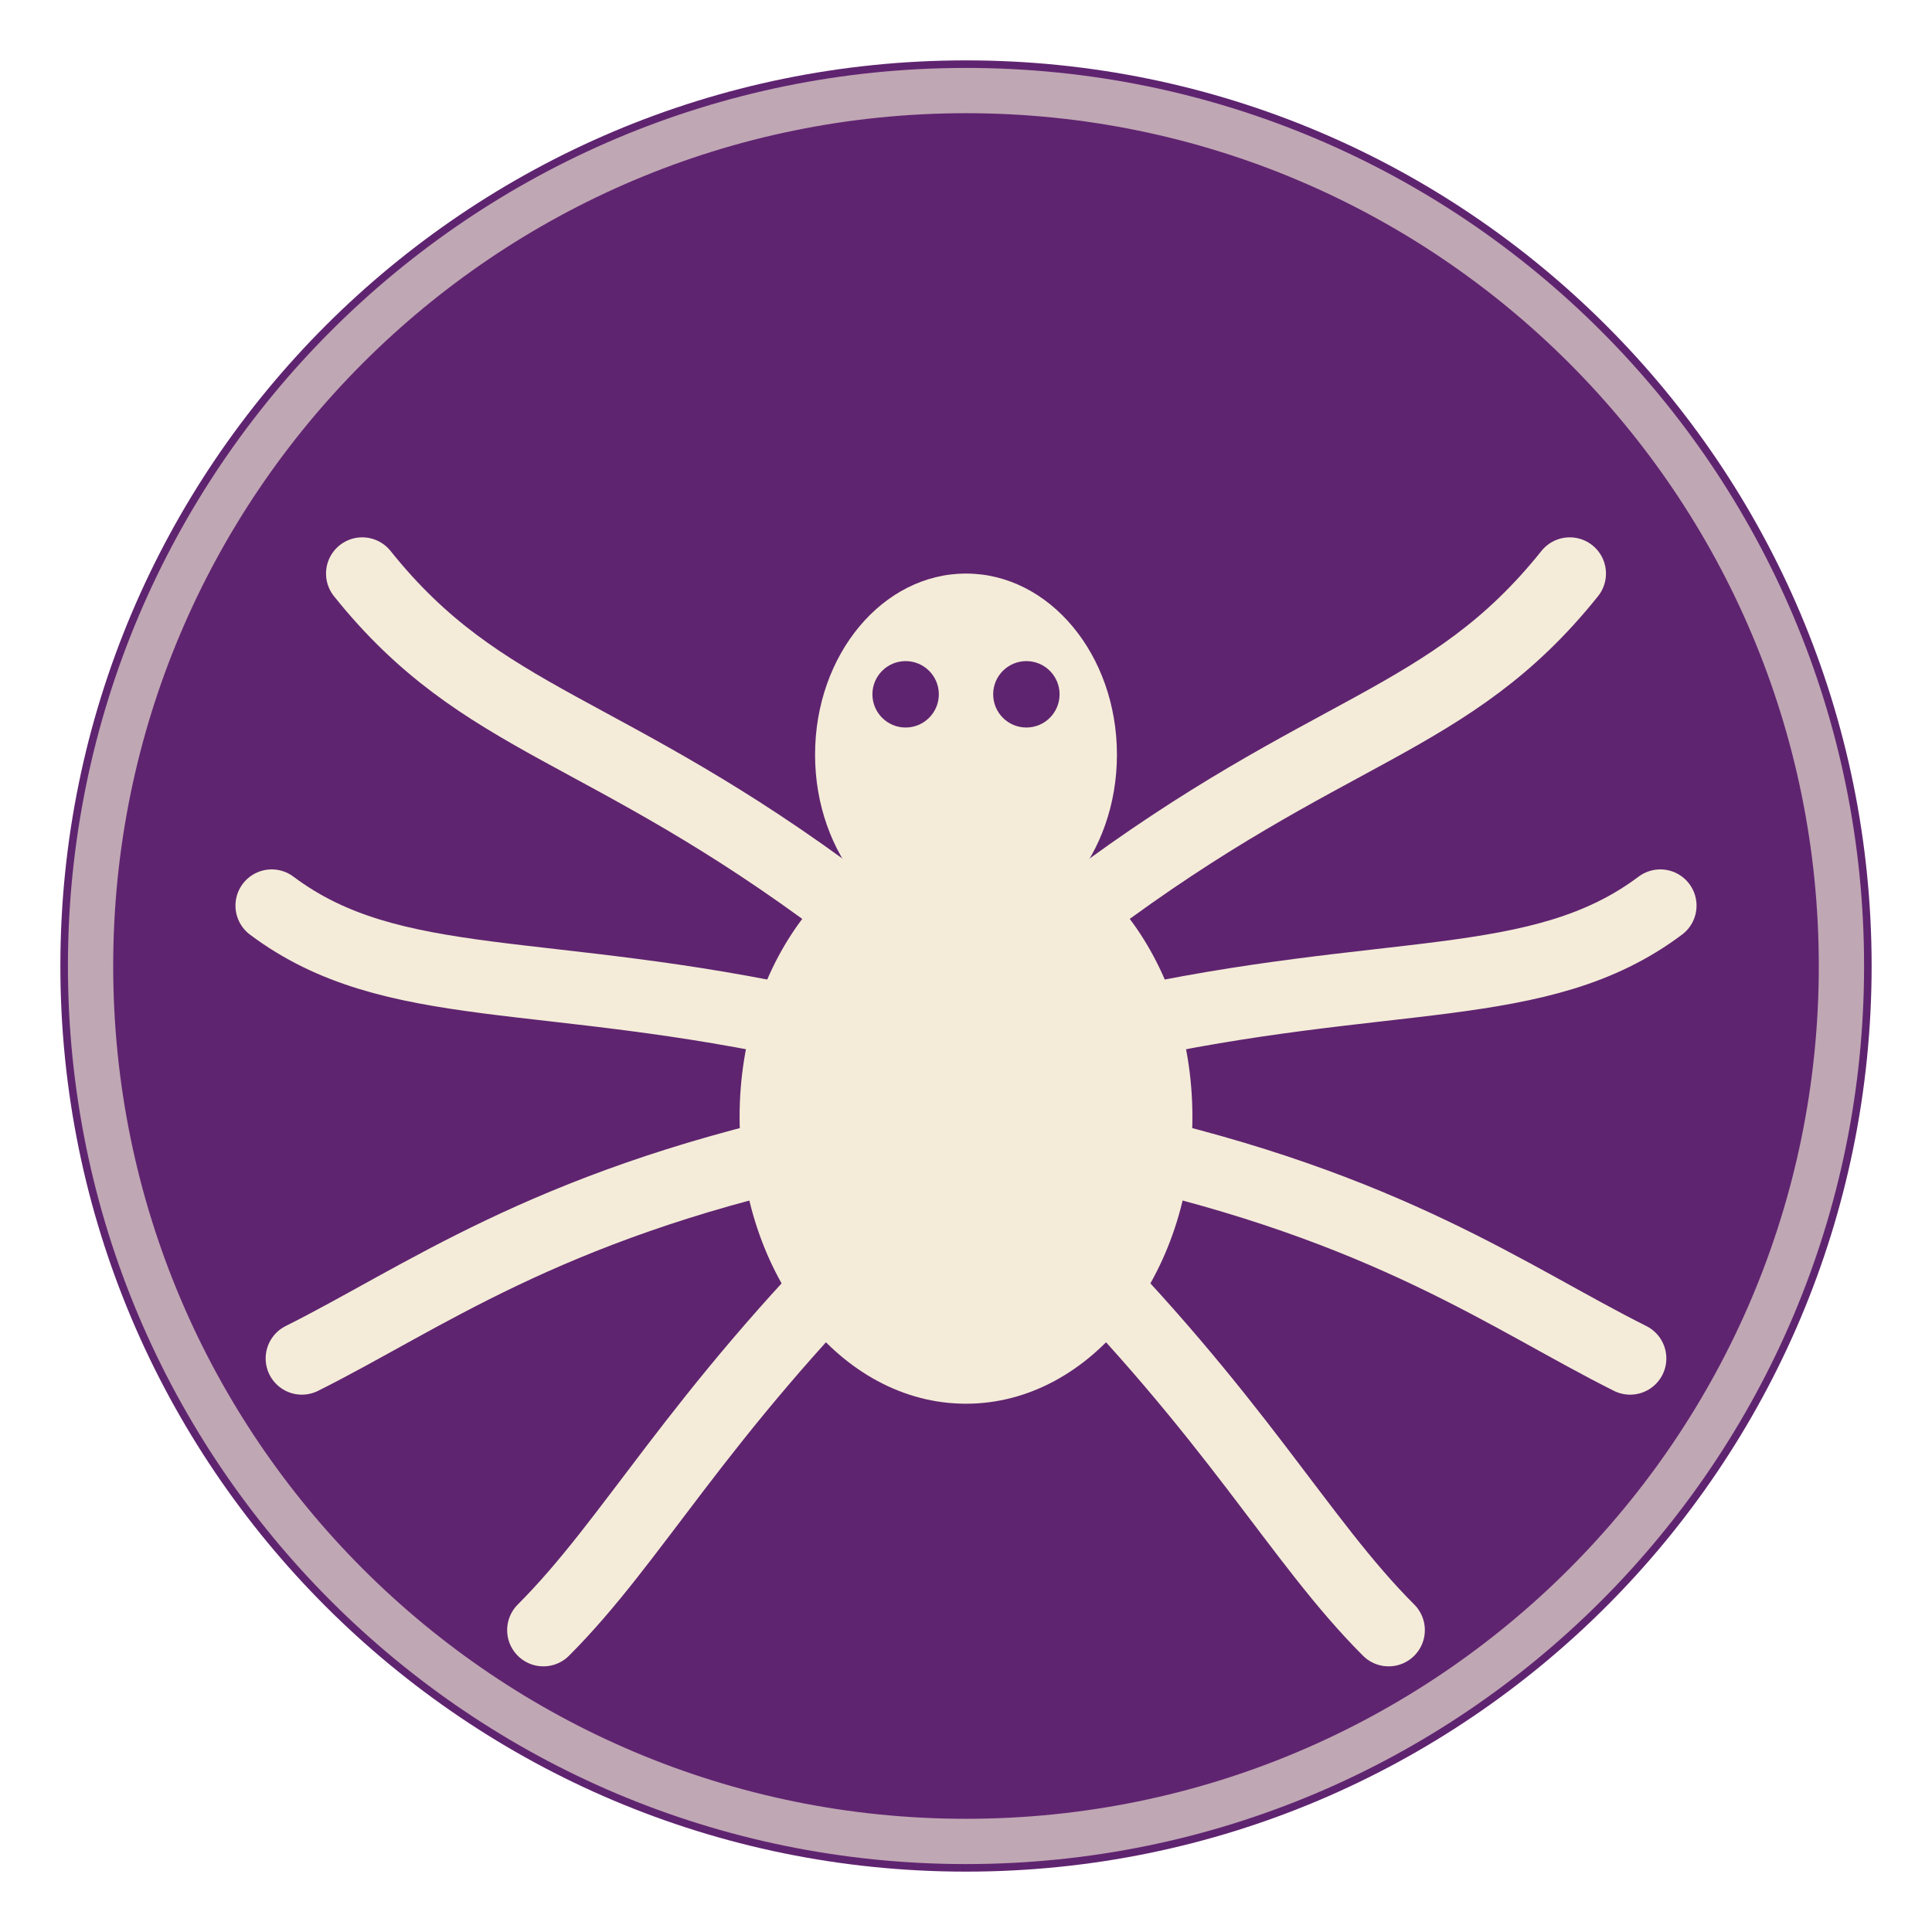
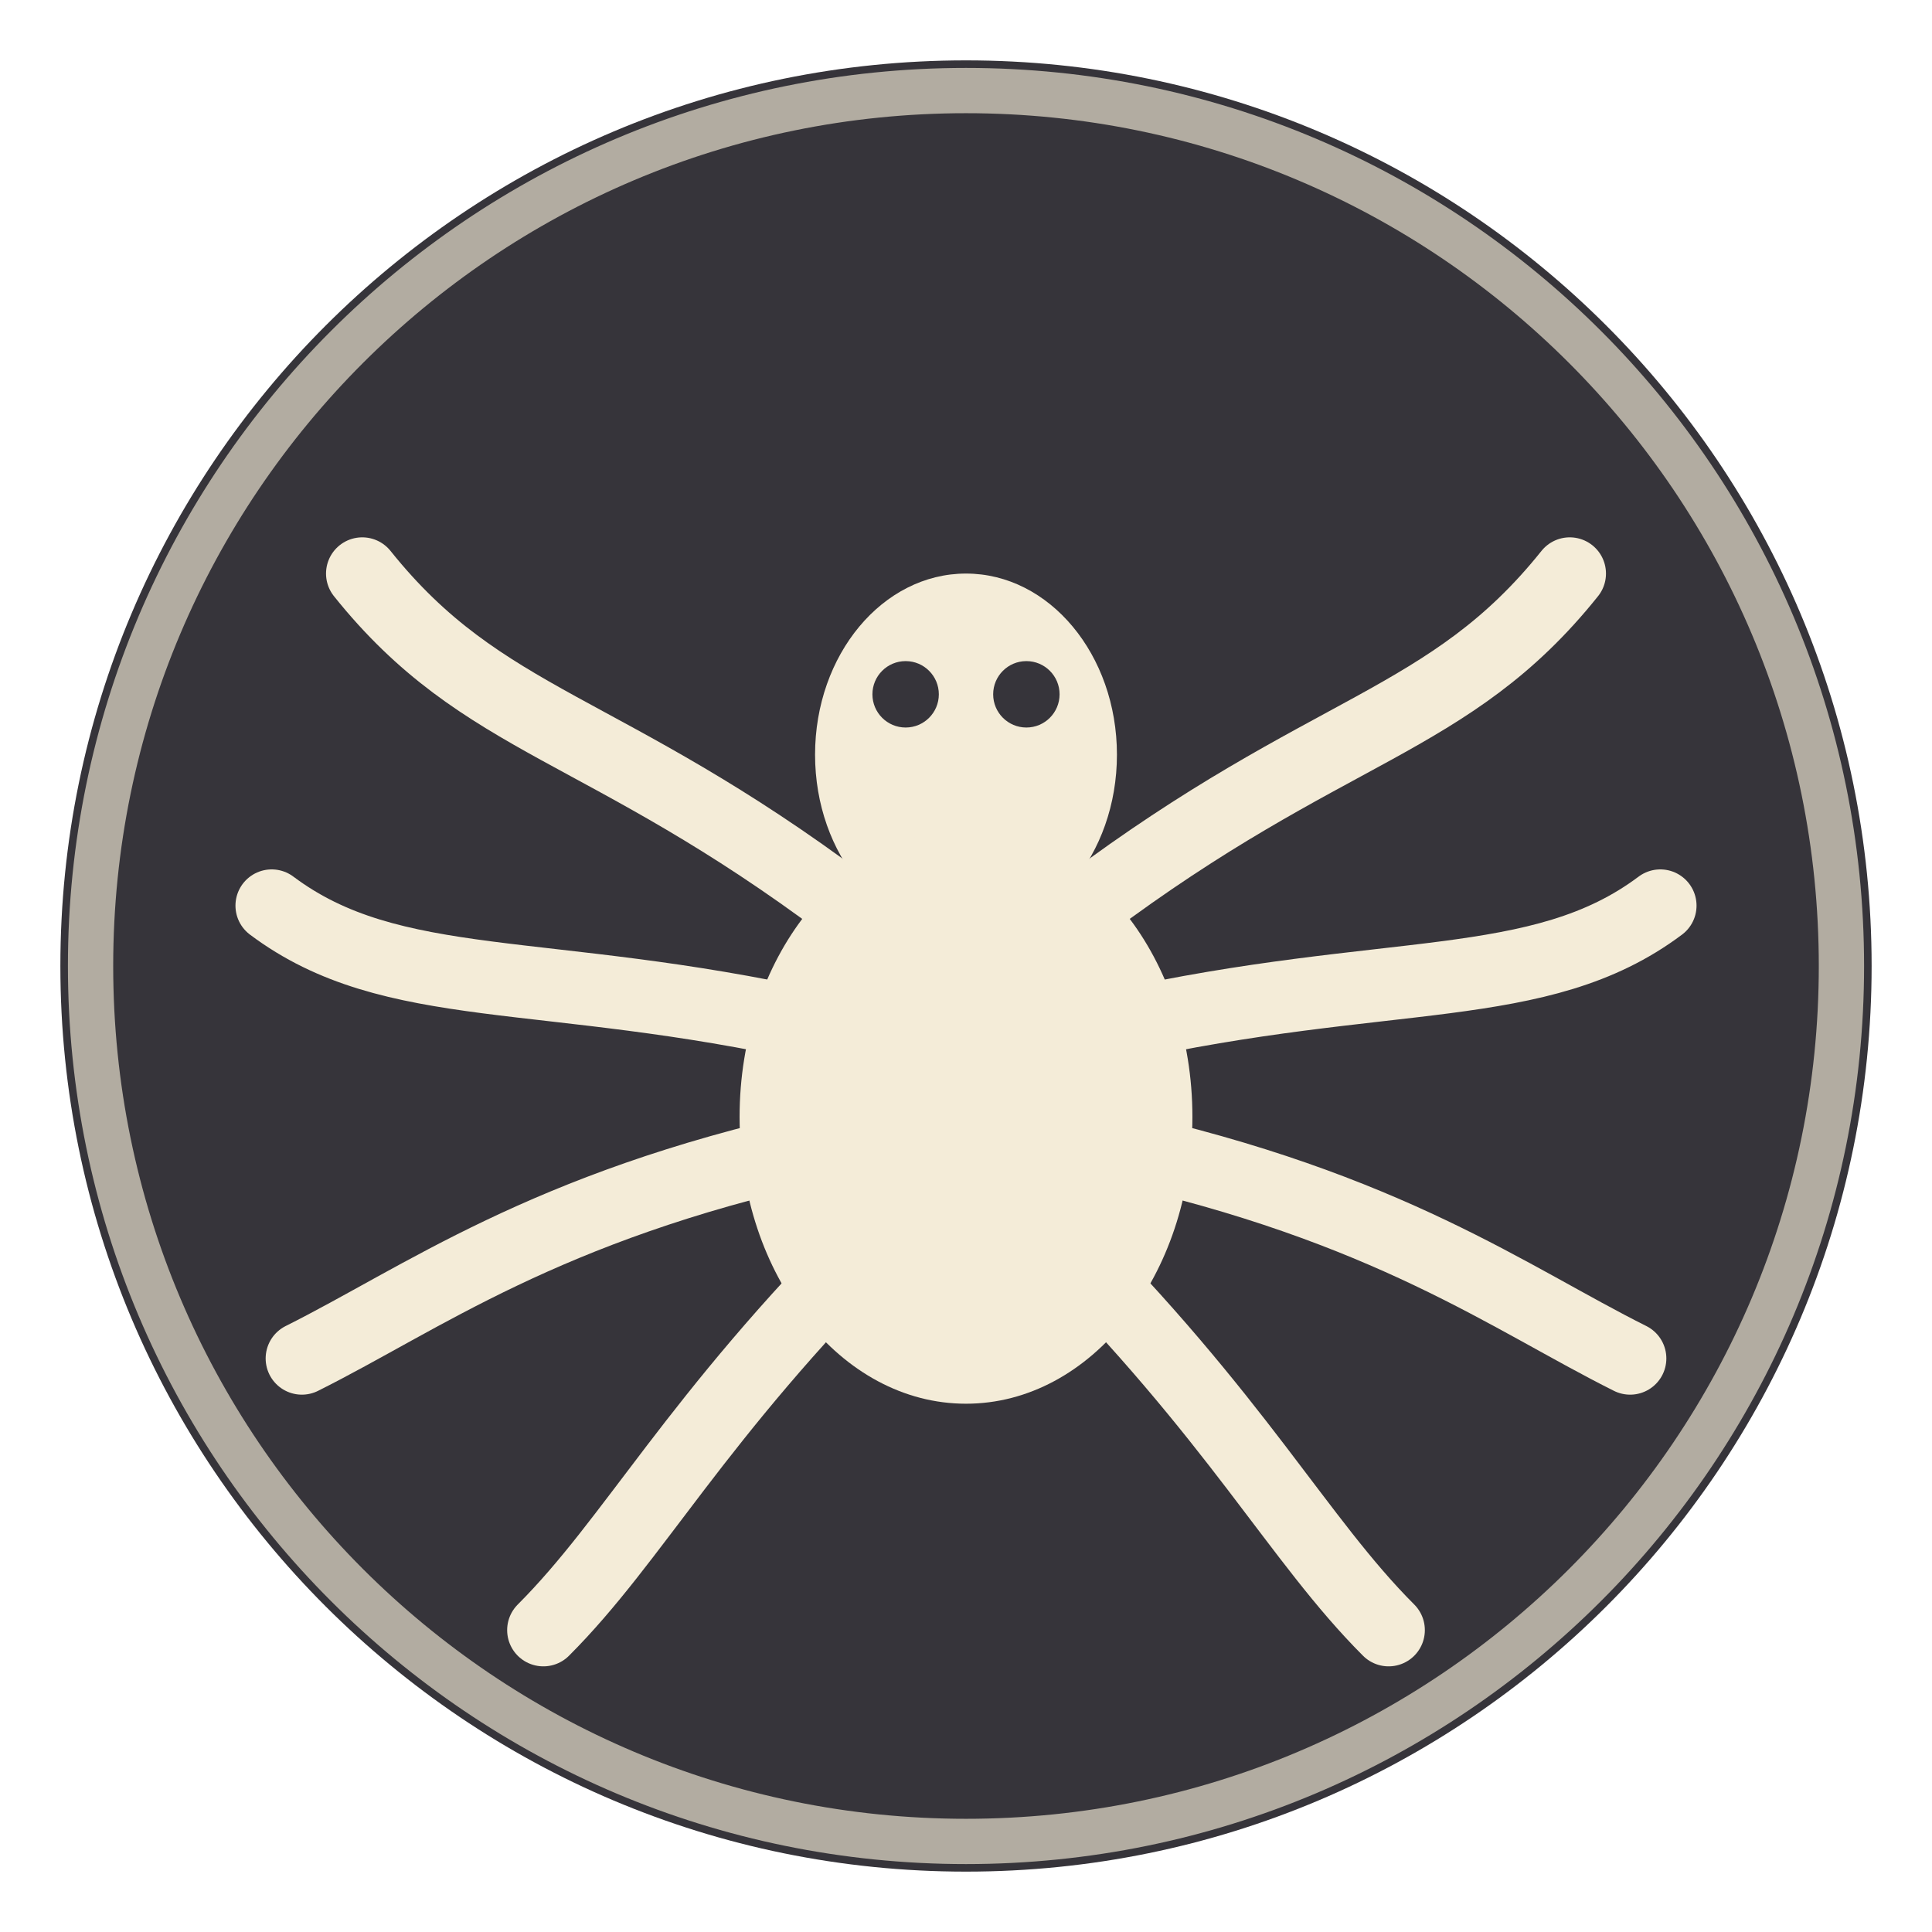
<svg xmlns="http://www.w3.org/2000/svg" viewBox="0 0 64 64" width="64" height="64">
-   <circle cx="32" cy="32" r="30" fill="#5f2470" />
+   <circle cx="32" cy="32" r="30" fill="#36343a" />
  <circle cx="32" cy="32" r="29" fill="none" stroke="#f4ecd8" stroke-width="1.5" opacity="0.65" />
  <g stroke="#f4ecd8" stroke-width="2.4" stroke-linecap="round" fill="none">
    <path d="M28 30 C20 24 16 24 12 19" />
    <path d="M27 34 C18 32 13 33 9 30" />
    <path d="M27 38 C18 40 14 43 10 45" />
    <path d="M29 41 C23 47 21 51 18 54" />
    <path d="M36 30 C44 24 48 24 52 19" />
    <path d="M37 34 C46 32 51 33 55 30" />
    <path d="M37 38 C46 40 50 43 54 45" />
    <path d="M35 41 C41 47 43 51 46 54" />
  </g>
  <ellipse cx="32" cy="25" rx="5" ry="6" fill="#f4ecd8" />
  <ellipse cx="32" cy="37" rx="7.5" ry="9.5" fill="#f4ecd8" />
-   <circle cx="30" cy="23" r="1.1" fill="#5f2470" />
-   <circle cx="34" cy="23" r="1.1" fill="#5f2470" />
+   <circle cx="30" cy="23" r="1.1" fill="#36343a" />
+   <circle cx="34" cy="23" r="1.1" fill="#36343a" />
</svg>
